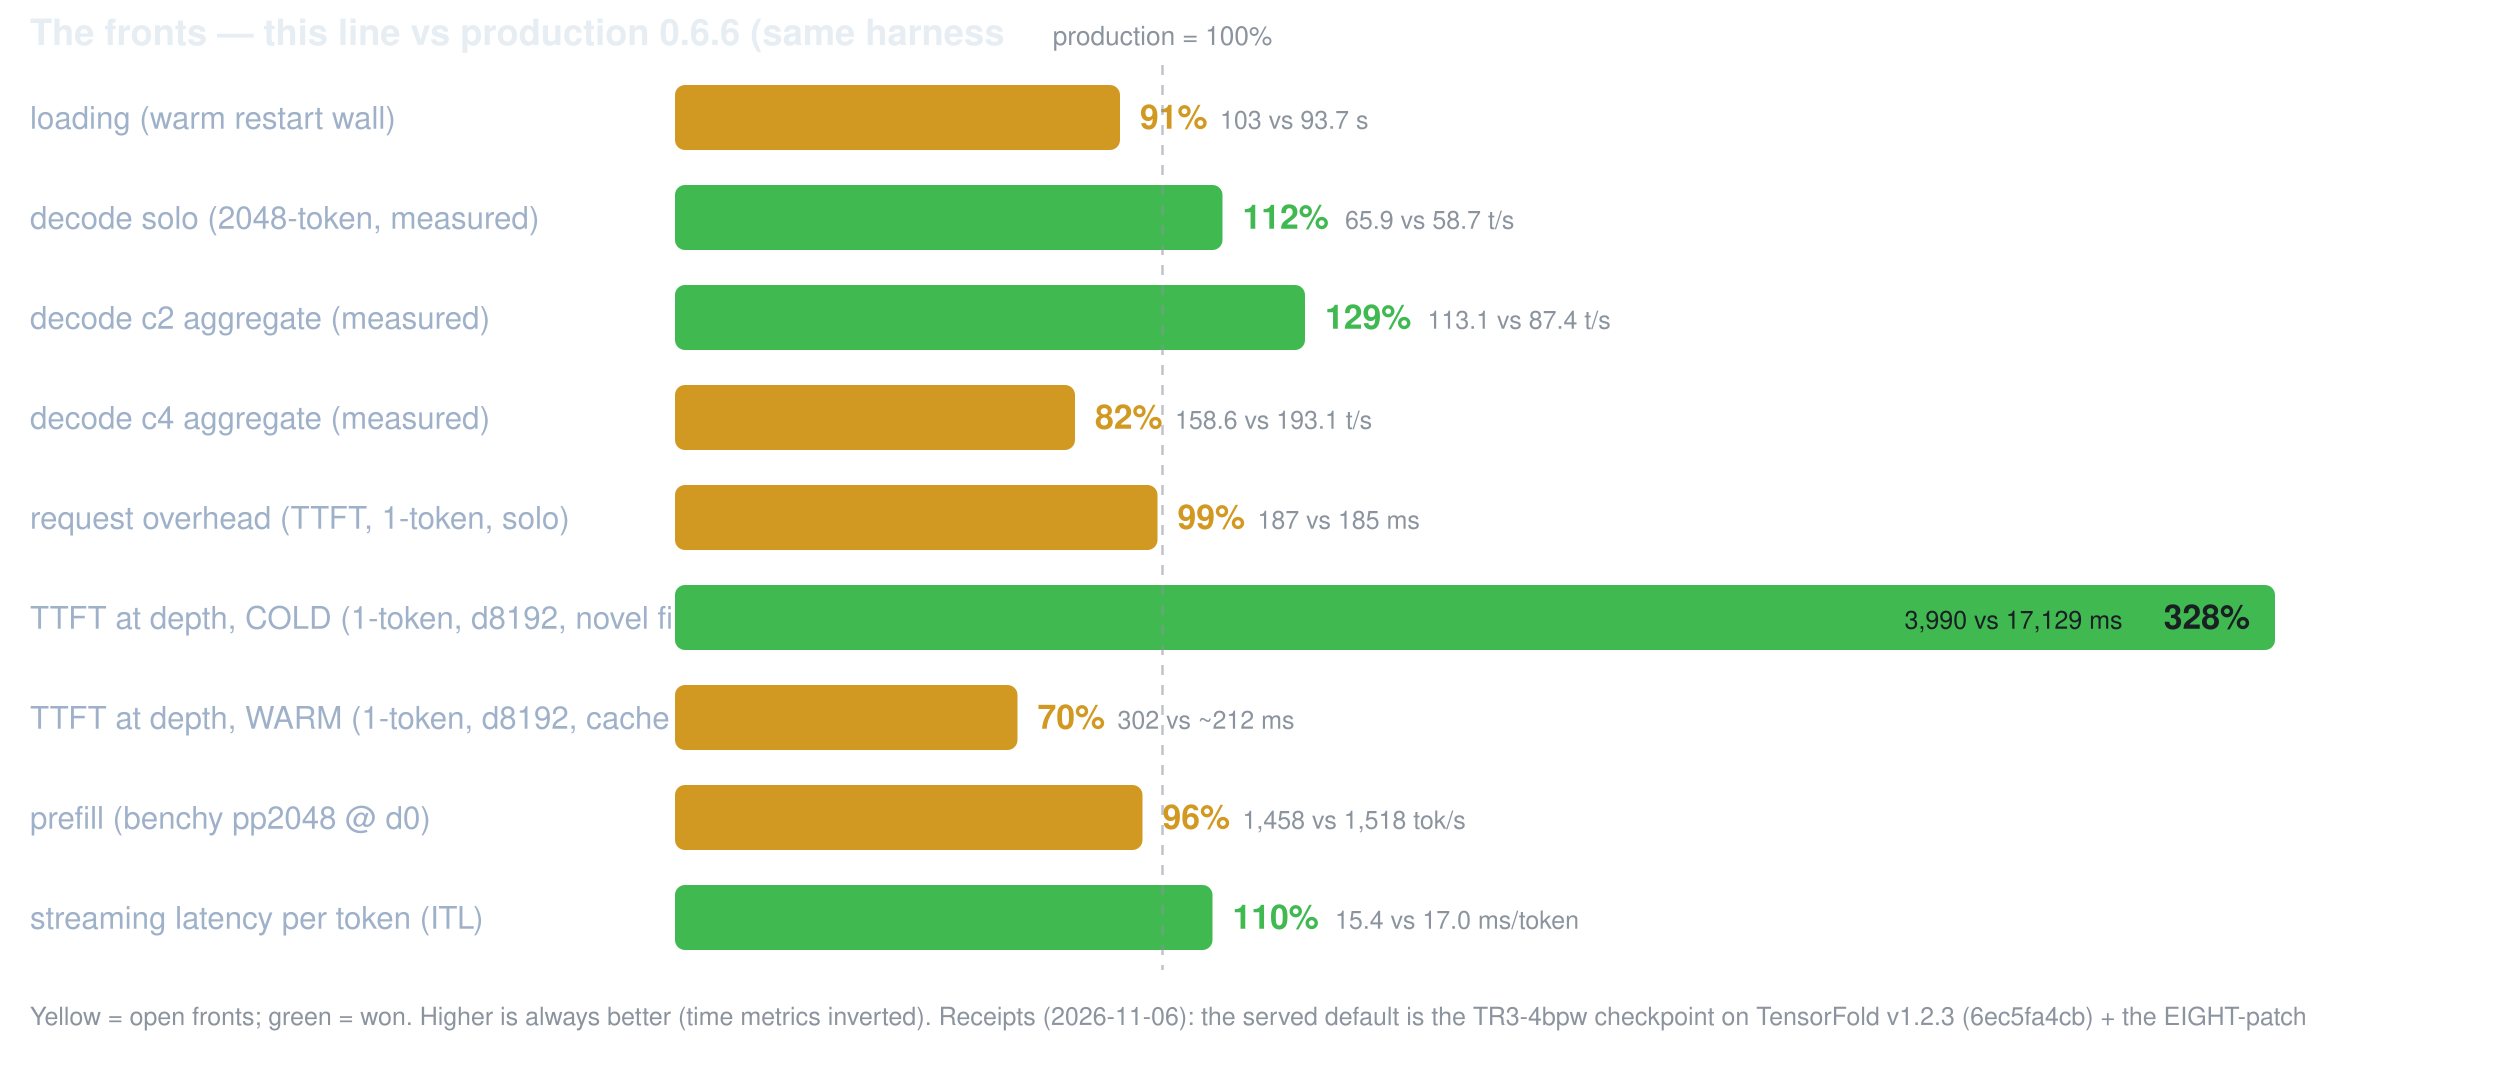
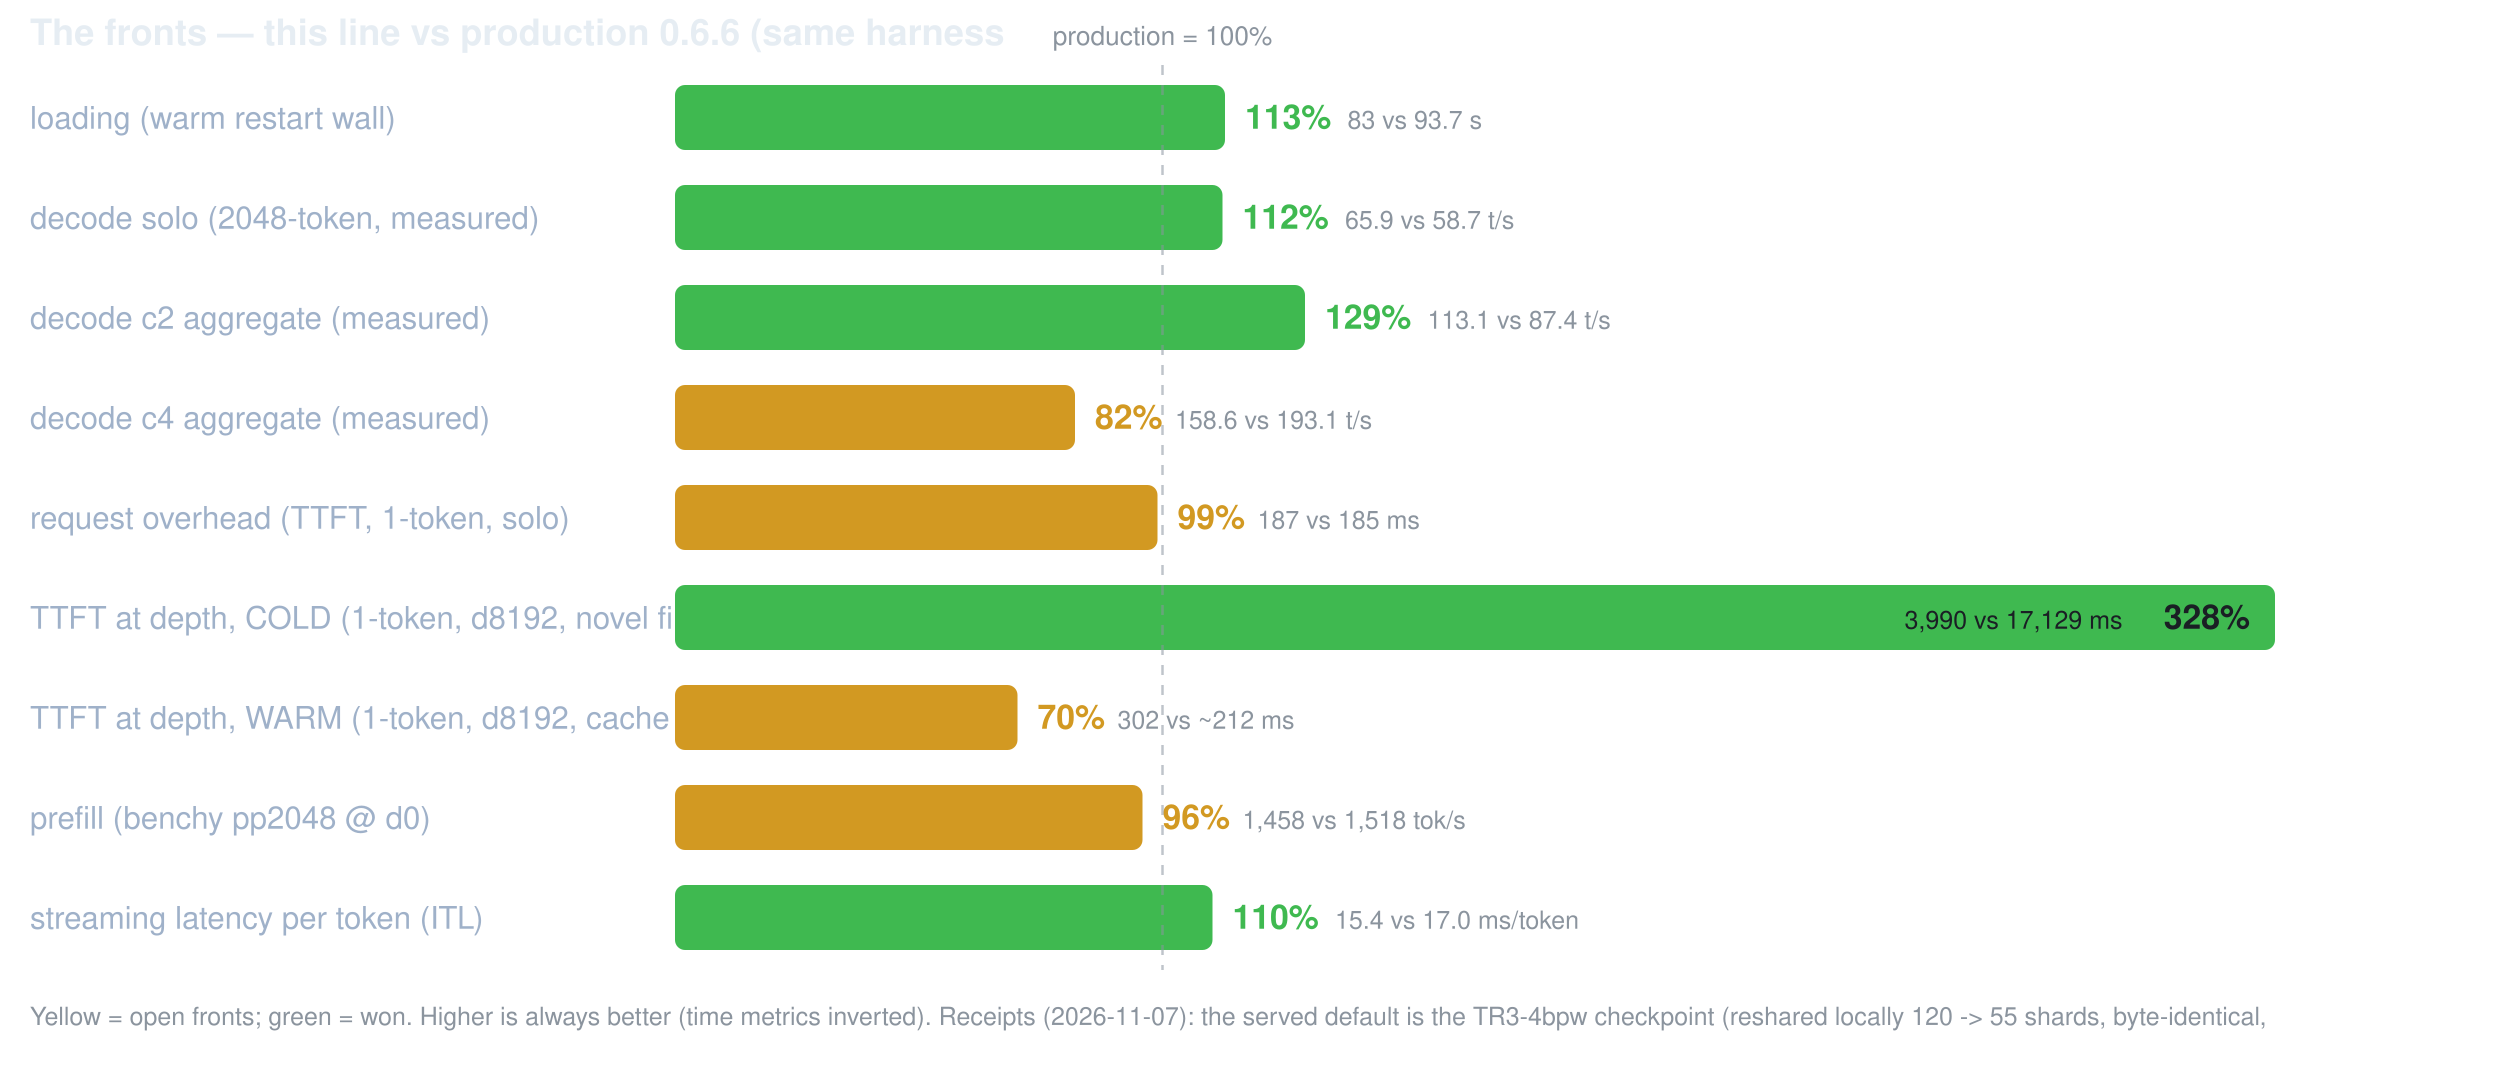
<svg xmlns="http://www.w3.org/2000/svg" viewBox="0 0 1000 430" width="1000" height="430" font-family="ui-sans-serif, -apple-system, 'Segoe UI', Helvetica, Arial, sans-serif">
  <text x="12" y="18" font-size="14.5" font-weight="700" fill="#e6edf3">The fronts — this line vs production 0.6.6 (same harness</text>
  <text x="465" y="18" font-size="10.5" fill="#8b949e" text-anchor="middle">production = 100%</text>
  <g>
    <text x="12" y="51.5" font-size="12.5" fill="#9fb1c9">loading (warm restart wall)</text>
-     <rect x="270" y="34" width="178" height="26" rx="4" fill="#d29922" />
-     <text x="456" y="51.5" font-size="13.5" font-weight="700" fill="#d29922">91%</text>
-     <text x="488" y="51.5" font-size="10" fill="#8b949e">103 vs 93.7 s</text>
+     <rect x="270" y="34" width="220" height="26" rx="4" fill="#3fb950" />
+     <text x="498" y="51.5" font-size="13.5" font-weight="700" fill="#3fb950">113%</text>
+     <text x="539" y="51.5" font-size="10" fill="#8b949e">83 vs 93.7 s</text>
    <text x="12" y="91.5" font-size="12.5" fill="#9fb1c9">decode solo (2048-token, measured)</text>
    <rect x="270" y="74" width="219" height="26" rx="4" fill="#3fb950" />
    <text x="497" y="91.5" font-size="13.5" font-weight="700" fill="#3fb950">112%</text>
    <text x="538" y="91.5" font-size="10" fill="#8b949e">65.9 vs 58.7 t/s</text>
    <text x="12" y="131.5" font-size="12.5" fill="#9fb1c9">decode c2 aggregate (measured)</text>
    <rect x="270" y="114" width="252" height="26" rx="4" fill="#3fb950" />
    <text x="530" y="131.5" font-size="13.5" font-weight="700" fill="#3fb950">129%</text>
    <text x="571" y="131.5" font-size="10" fill="#8b949e">113.1 vs 87.4 t/s</text>
    <text x="12" y="171.5" font-size="12.5" fill="#9fb1c9">decode c4 aggregate (measured)</text>
    <rect x="270" y="154" width="160" height="26" rx="4" fill="#d29922" />
    <text x="438" y="171.5" font-size="13.5" font-weight="700" fill="#d29922">82%</text>
    <text x="470" y="171.5" font-size="10" fill="#8b949e">158.6 vs 193.1 t/s</text>
    <text x="12" y="211.5" font-size="12.5" fill="#9fb1c9">request overhead (TTFT, 1-token, solo)</text>
    <rect x="270" y="194" width="193" height="26" rx="4" fill="#d29922" />
    <text x="471" y="211.5" font-size="13.5" font-weight="700" fill="#d29922">99%</text>
    <text x="503" y="211.5" font-size="10" fill="#8b949e">187 vs 185 ms</text>
    <text x="12" y="251.5" font-size="12.5" fill="#9fb1c9">TTFT at depth, COLD (1-token, d8192, novel fill)</text>
    <rect x="270" y="234" width="640" height="26" rx="4" fill="#3fb950" />
    <text x="900" y="251.5" font-size="13.5" font-weight="700" fill="#1a1f24" text-anchor="end">328%</text>
    <text x="849" y="251.5" font-size="10" fill="#1a1f24" text-anchor="end">3,990 vs 17,129 ms</text>
    <text x="12" y="291.5" font-size="12.5" fill="#9fb1c9">TTFT at depth, WARM (1-token, d8192, cache hit)</text>
    <rect x="270" y="274" width="137" height="26" rx="4" fill="#d29922" />
    <text x="415" y="291.5" font-size="13.5" font-weight="700" fill="#d29922">70%</text>
    <text x="447" y="291.5" font-size="10" fill="#8b949e">302 vs ~212 ms</text>
    <text x="12" y="331.5" font-size="12.5" fill="#9fb1c9">prefill (benchy pp2048 @ d0)</text>
    <rect x="270" y="314" width="187" height="26" rx="4" fill="#d29922" />
    <text x="465" y="331.5" font-size="13.5" font-weight="700" fill="#d29922">96%</text>
    <text x="497" y="331.5" font-size="10" fill="#8b949e">1,458 vs 1,518 tok/s</text>
    <text x="12" y="371.5" font-size="12.5" fill="#9fb1c9">streaming latency per token (ITL)</text>
    <rect x="270" y="354" width="215" height="26" rx="4" fill="#3fb950" />
    <text x="493" y="371.5" font-size="13.5" font-weight="700" fill="#3fb950">110%</text>
    <text x="534" y="371.5" font-size="10" fill="#8b949e">15.4 vs 17.0 ms/token</text>
  </g>
  <line x1="465" y1="26" x2="465" y2="388" stroke="#8b949e" stroke-opacity="0.55" stroke-dasharray="4 4" />
-   <text x="12" y="410" font-size="10" fill="#8b949e">Yellow = open fronts; green = won. Higher is always better (time metrics inverted). Receipts (2026-11-06): the served default is the TR3-4bpw checkpoint on TensorFold v1.2.3 (6ec5fa4cb) + the EIGHT-patch</text>
+   <text x="12" y="410" font-size="10" fill="#8b949e">Yellow = open fronts; green = won. Higher is always better (time metrics inverted). Receipts (2026-11-07): the served default is the TR3-4bpw checkpoint (reshared locally 120 -&gt; 55 shards, byte-identical,</text>
</svg>
